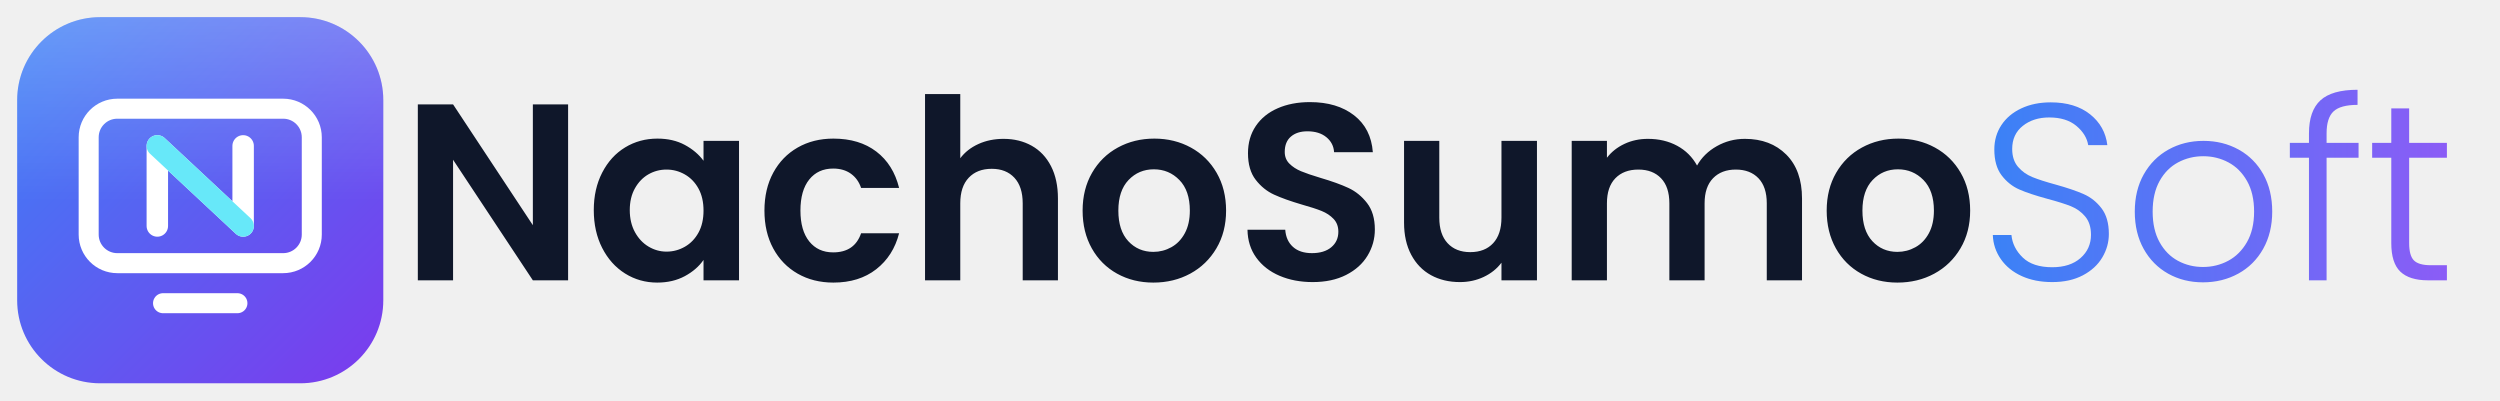
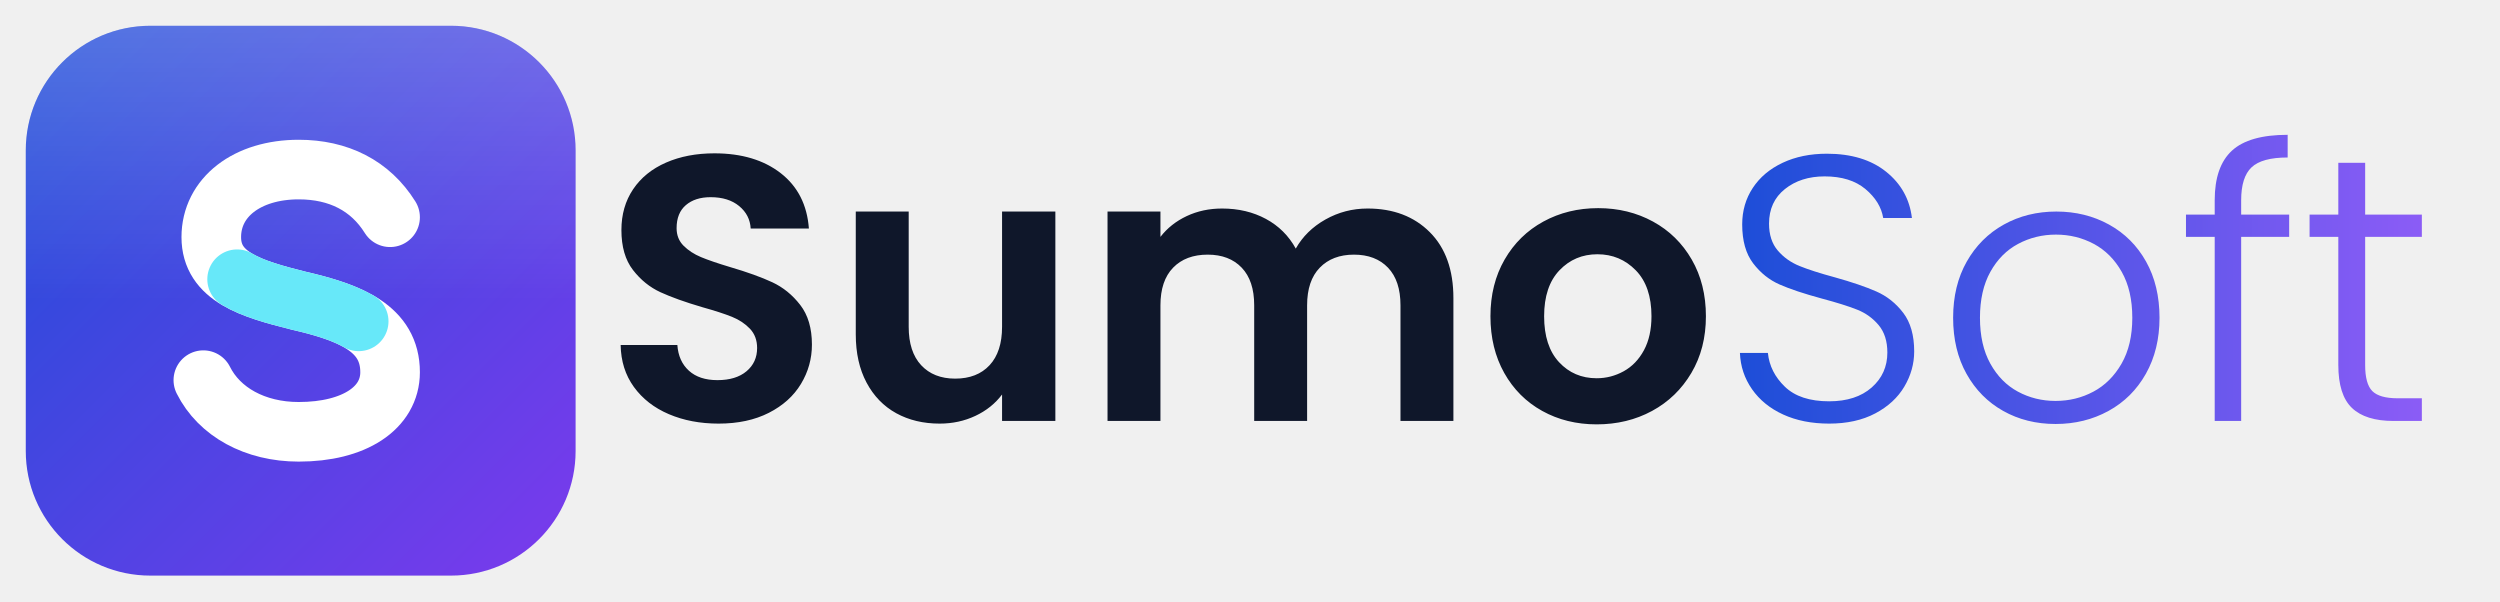
- <svg xmlns="http://www.w3.org/2000/svg" viewBox="0 0 874 140" role="img" aria-label="NachoSumoSoft">
+ <svg xmlns="http://www.w3.org/2000/svg" viewBox="0 0 582 140" role="img" aria-label="SumoSoft">
  <defs>
    <linearGradient id="g" x1="0" y1="0" x2="1" y2="1">
-       <stop offset="0" stop-color="#3B82F6" />
+       <stop offset="0" stop-color="#1D4ED8" />
      <stop offset="1" stop-color="#7C3AED" />
    </linearGradient>
    <linearGradient id="h" x1="0" y1="0" x2="0" y2="1">
      <stop offset="0" stop-color="#fff" stop-opacity=".22" />
      <stop offset=".5" stop-color="#fff" stop-opacity="0" />
    </linearGradient>
    <linearGradient id="t" x1="0" y1="0" x2="1" y2="0">
-       <stop offset="0" stop-color="#3B82F6" />
+       <stop offset="0" stop-color="#1D4ED8" />
      <stop offset="1" stop-color="#8B5CF6" />
    </linearGradient>
  </defs>
  <g transform="translate(6 6) scale(0.25)">
    <rect width="512" height="512" rx="116" fill="url(#g)" />
    <rect width="512" height="512" rx="116" fill="url(#h)" />
-     <rect x="100" y="128" width="312" height="216" rx="40" fill="none" stroke="#fff" stroke-width="28" />
-     <path d="M204 400h104" stroke="#fff" stroke-width="28" stroke-linecap="round" />
-     <path d="M196 292V180l120 112V180" fill="none" stroke="#fff" stroke-width="30" stroke-linecap="round" stroke-linejoin="round" />
-     <path d="M196 180l120 112" stroke="#67E8F9" stroke-width="30" stroke-linecap="round" />
+     <g transform="translate(256 256) scale(1.85) translate(-257 -238)">
+       <path d="M302 196C292 180 276 172 256 172C230 172 212 186 212 206C212 226 232 232 256 238C282 244 302 252 302 274C302 292 284 304 256 304C234 304 216 294 208 278" fill="none" stroke="#fff" stroke-width="30" stroke-linecap="round" />
+       <path d="M225.0 227.2C233.0 232.0 244.0 235.0 256.0 238.0C267.7 240.7 278.2 243.8 286.2 248.4" fill="none" stroke="#67E8F9" stroke-width="30" stroke-linecap="round" />
+     </g>
  </g>
-   <path d="M198.608 98.0H186.288L158.392 55.848V98.0H146.072V36.488H158.392L186.288 78.728V36.488H198.608ZM229.848 48.456Q235.304 48.456 239.396 50.656Q243.488 52.856 245.952 56.2V49.248H258.36V98.0H245.952V90.872Q243.576 94.304 239.396 96.548Q235.216 98.792 229.76 98.792Q223.6 98.792 218.54 95.624Q213.48 92.456 210.532 86.692Q207.584 80.928 207.584 73.448Q207.584 66.056 210.532 60.336Q213.48 54.616 218.54 51.536Q223.6 48.456 229.848 48.456ZM233.016 59.28Q229.584 59.28 226.68 60.952Q223.776 62.624 221.972 65.836Q220.168 69.048 220.168 73.448Q220.168 77.848 221.972 81.148Q223.776 84.448 226.724 86.208Q229.672 87.968 233.016 87.968Q236.448 87.968 239.44 86.252Q242.432 84.536 244.192 81.324Q245.952 78.112 245.952 73.624Q245.952 69.136 244.192 65.924Q242.432 62.712 239.44 60.996Q236.448 59.28 233.016 59.28ZM291.36 48.456Q300.424 48.456 306.364 52.988Q312.304 57.52 314.328 65.704H301.04Q299.984 62.536 297.476 60.732Q294.968 58.928 291.272 58.928Q285.992 58.928 282.912 62.756Q279.832 66.584 279.832 73.624Q279.832 80.576 282.912 84.404Q285.992 88.232 291.272 88.232Q298.752 88.232 301.04 81.544H314.328Q312.304 89.464 306.32 94.128Q300.336 98.792 291.36 98.792Q284.32 98.792 278.864 95.668Q273.408 92.544 270.328 86.868Q267.248 81.192 267.248 73.624Q267.248 66.056 270.328 60.38Q273.408 54.704 278.864 51.58Q284.32 48.456 291.36 48.456ZM369.856 69.4V98.0H357.536V71.072Q357.536 65.264 354.632 62.14Q351.728 59.016 346.712 59.016Q341.608 59.016 338.66 62.14Q335.712 65.264 335.712 71.072V98.0H323.392V32.88H335.712V55.32Q338.088 52.152 342.048 50.348Q346.008 48.544 350.848 48.544Q356.392 48.544 360.704 50.964Q365.016 53.384 367.436 58.092Q369.856 62.8 369.856 69.4ZM378.48 73.624Q378.48 66.144 381.78 60.424Q385.08 54.704 390.8 51.58Q396.52 48.456 403.56 48.456Q410.6 48.456 416.32 51.58Q422.04 54.704 425.34 60.424Q428.64 66.144 428.64 73.624Q428.64 81.104 425.252 86.824Q421.864 92.544 416.1 95.668Q410.336 98.792 403.208 98.792Q396.168 98.792 390.536 95.668Q384.904 92.544 381.692 86.824Q378.48 81.104 378.48 73.624ZM415.968 73.624Q415.968 66.672 412.316 62.932Q408.664 59.192 403.384 59.192Q398.104 59.192 394.54 62.932Q390.976 66.672 390.976 73.624Q390.976 80.576 394.452 84.316Q397.928 88.056 403.208 88.056Q406.552 88.056 409.5 86.428Q412.448 84.8 414.208 81.544Q415.968 78.288 415.968 73.624ZM436.12 80.312H449.32Q449.584 84.096 452.004 86.296Q454.424 88.496 458.648 88.496Q462.96 88.496 465.424 86.428Q467.888 84.36 467.888 81.016Q467.888 78.288 466.216 76.528Q464.544 74.768 462.036 73.756Q459.528 72.744 455.128 71.512Q449.144 69.752 445.404 68.036Q441.664 66.32 438.98 62.844Q436.296 59.368 436.296 53.56Q436.296 48.104 439.024 44.056Q441.752 40.008 446.68 37.852Q451.608 35.696 457.944 35.696Q467.448 35.696 473.388 40.316Q479.328 44.936 479.944 53.208H466.392Q466.216 50.04 463.708 47.972Q461.2 45.904 457.064 45.904Q453.456 45.904 451.3 47.752Q449.144 49.6 449.144 53.12Q449.144 55.584 450.772 57.212Q452.4 58.84 454.82 59.852Q457.24 60.864 461.64 62.184Q467.624 63.944 471.408 65.704Q475.192 67.464 477.92 70.984Q480.648 74.504 480.648 80.224Q480.648 85.152 478.096 89.376Q475.544 93.6 470.616 96.108Q465.688 98.616 458.912 98.616Q452.488 98.616 447.34 96.416Q442.192 94.216 439.2 90.08Q436.208 85.944 436.12 80.312ZM537.32 49.248V98.0H524.912V91.84Q522.536 95.008 518.708 96.812Q514.88 98.616 510.392 98.616Q504.672 98.616 500.272 96.196Q495.872 93.776 493.364 89.068Q490.856 84.36 490.856 77.848V49.248H503.176V76.088Q503.176 81.896 506.08 85.02Q508.984 88.144 514.0 88.144Q519.104 88.144 522.008 85.02Q524.912 81.896 524.912 76.088V49.248ZM629.984 69.4V98.0H617.664V71.072Q617.664 65.352 614.76 62.316Q611.856 59.28 606.84 59.28Q601.824 59.28 598.876 62.316Q595.928 65.352 595.928 71.072V98.0H583.608V71.072Q583.608 65.352 580.704 62.316Q577.8 59.28 572.784 59.28Q567.68 59.28 564.732 62.316Q561.784 65.352 561.784 71.072V98.0H549.464V49.248H561.784V55.144Q564.16 52.064 567.9 50.304Q571.64 48.544 576.128 48.544Q581.848 48.544 586.336 50.964Q590.824 53.384 593.288 57.872Q595.664 53.648 600.196 51.096Q604.728 48.544 610.008 48.544Q618.984 48.544 624.484 54.044Q629.984 59.544 629.984 69.4ZM638.608 73.624Q638.608 66.144 641.908 60.424Q645.208 54.704 650.928 51.58Q656.648 48.456 663.688 48.456Q670.728 48.456 676.448 51.58Q682.168 54.704 685.468 60.424Q688.768 66.144 688.768 73.624Q688.768 81.104 685.38 86.824Q681.992 92.544 676.228 95.668Q670.464 98.792 663.336 98.792Q656.296 98.792 650.664 95.668Q645.032 92.544 641.82 86.824Q638.608 81.104 638.608 73.624ZM676.096 73.624Q676.096 66.672 672.444 62.932Q668.792 59.192 663.512 59.192Q658.232 59.192 654.668 62.932Q651.104 66.672 651.104 73.624Q651.104 80.576 654.58 84.316Q658.056 88.056 663.336 88.056Q666.68 88.056 669.628 86.428Q672.576 84.8 674.336 81.544Q676.096 78.288 676.096 73.624Z" fill="#0F172A" />
-   <path d="M696.688 82.16H703.2Q703.64 86.648 707.16 90.036Q710.68 93.424 717.456 93.424Q723.704 93.424 727.356 90.212Q731.008 87.0 731.008 82.072Q731.008 78.112 728.984 75.692Q726.96 73.272 723.968 72.084Q720.976 70.896 715.696 69.488Q709.536 67.816 705.928 66.232Q702.32 64.648 699.768 61.304Q697.216 57.96 697.216 52.24Q697.216 47.488 699.68 43.748Q702.144 40.008 706.632 37.896Q711.12 35.784 716.928 35.784Q725.464 35.784 730.7 39.964Q735.936 44.144 736.728 50.744H730.04Q729.424 46.96 725.904 44.012Q722.384 41.064 716.4 41.064Q710.856 41.064 707.16 44.012Q703.464 46.96 703.464 52.064Q703.464 55.936 705.488 58.312Q707.512 60.688 710.548 61.92Q713.584 63.152 718.776 64.56Q724.76 66.232 728.456 67.86Q732.152 69.488 734.704 72.832Q737.256 76.176 737.256 81.808Q737.256 86.12 734.968 89.992Q732.68 93.864 728.192 96.24Q723.704 98.616 717.456 98.616Q711.384 98.616 706.764 96.504Q702.144 94.392 699.504 90.608Q696.864 86.824 696.688 82.16ZM746.32 73.976Q746.32 66.496 749.488 60.908Q752.656 55.32 758.112 52.284Q763.568 49.248 770.344 49.248Q777.12 49.248 782.62 52.284Q788.12 55.32 791.244 60.908Q794.368 66.496 794.368 73.976Q794.368 81.368 791.2 87.0Q788.032 92.632 782.488 95.668Q776.944 98.704 770.168 98.704Q763.392 98.704 757.98 95.668Q752.568 92.632 749.444 87.044Q746.32 81.456 746.32 73.976ZM788.032 73.976Q788.032 67.64 785.568 63.284Q783.104 58.928 779.056 56.772Q775.008 54.616 770.256 54.616Q765.504 54.616 761.456 56.772Q757.408 58.928 754.988 63.284Q752.568 67.64 752.568 73.976Q752.568 80.312 754.988 84.668Q757.408 89.024 761.412 91.18Q765.416 93.336 770.168 93.336Q774.92 93.336 778.968 91.18Q783.016 89.024 785.524 84.668Q788.032 80.312 788.032 73.976ZM824.552 55.144H813.376V98.0H807.216V55.144H800.528V49.952H807.216V46.608Q807.216 38.776 811.22 35.08Q815.224 31.384 824.2 31.384V36.664Q818.216 36.664 815.796 38.952Q813.376 41.24 813.376 46.608V49.952H824.552ZM842.24 55.144V84.976Q842.24 89.376 843.912 91.048Q845.584 92.72 849.808 92.72H855.44V98.0H848.84Q842.328 98.0 839.16 94.964Q835.992 91.928 835.992 84.976V55.144H829.304V49.952H835.992V37.896H842.24V49.952H855.44V55.144Z" fill="url(#t)" />
+   <path d="M144.488 80.312H157.688Q157.952 84.096 160.372 86.296Q162.792 88.496 167.016 88.496Q171.328 88.496 173.792 86.428Q176.256 84.36 176.256 81.016Q176.256 78.288 174.584 76.528Q172.912 74.768 170.404 73.756Q167.896 72.744 163.496 71.512Q157.512 69.752 153.772 68.036Q150.032 66.32 147.348 62.844Q144.664 59.368 144.664 53.56Q144.664 48.104 147.392 44.056Q150.12 40.008 155.048 37.852Q159.976 35.696 166.312 35.696Q175.816 35.696 181.756 40.316Q187.696 44.936 188.312 53.208H174.76Q174.584 50.04 172.076 47.972Q169.568 45.904 165.432 45.904Q161.824 45.904 159.668 47.752Q157.512 49.6 157.512 53.12Q157.512 55.584 159.14 57.212Q160.768 58.84 163.188 59.852Q165.608 60.864 170.008 62.184Q175.992 63.944 179.776 65.704Q183.56 67.464 186.288 70.984Q189.016 74.504 189.016 80.224Q189.016 85.152 186.464 89.376Q183.912 93.6 178.984 96.108Q174.056 98.616 167.28 98.616Q160.856 98.616 155.708 96.416Q150.56 94.216 147.568 90.08Q144.576 85.944 144.488 80.312ZM245.688 49.248V98.0H233.28V91.84Q230.904 95.008 227.076 96.812Q223.248 98.616 218.76 98.616Q213.04 98.616 208.64 96.196Q204.24 93.776 201.732 89.068Q199.224 84.36 199.224 77.848V49.248H211.544V76.088Q211.544 81.896 214.448 85.02Q217.352 88.144 222.368 88.144Q227.472 88.144 230.376 85.02Q233.28 81.896 233.28 76.088V49.248ZM338.352 69.4V98.0H326.032V71.072Q326.032 65.352 323.128 62.316Q320.224 59.28 315.208 59.28Q310.192 59.28 307.244 62.316Q304.296 65.352 304.296 71.072V98.0H291.976V71.072Q291.976 65.352 289.072 62.316Q286.168 59.28 281.152 59.28Q276.048 59.28 273.1 62.316Q270.152 65.352 270.152 71.072V98.0H257.832V49.248H270.152V55.144Q272.528 52.064 276.268 50.304Q280.008 48.544 284.496 48.544Q290.216 48.544 294.704 50.964Q299.192 53.384 301.656 57.872Q304.032 53.648 308.564 51.096Q313.096 48.544 318.376 48.544Q327.352 48.544 332.852 54.044Q338.352 59.544 338.352 69.4ZM346.976 73.624Q346.976 66.144 350.276 60.424Q353.576 54.704 359.296 51.58Q365.016 48.456 372.056 48.456Q379.096 48.456 384.816 51.58Q390.536 54.704 393.836 60.424Q397.136 66.144 397.136 73.624Q397.136 81.104 393.748 86.824Q390.36 92.544 384.596 95.668Q378.832 98.792 371.704 98.792Q364.664 98.792 359.032 95.668Q353.4 92.544 350.188 86.824Q346.976 81.104 346.976 73.624ZM384.464 73.624Q384.464 66.672 380.812 62.932Q377.16 59.192 371.88 59.192Q366.6 59.192 363.036 62.932Q359.472 66.672 359.472 73.624Q359.472 80.576 362.948 84.316Q366.424 88.056 371.704 88.056Q375.048 88.056 377.996 86.428Q380.944 84.8 382.704 81.544Q384.464 78.288 384.464 73.624Z" fill="#0F172A" />
+   <path d="M405.056 82.16H411.568Q412.008 86.648 415.528 90.036Q419.048 93.424 425.824 93.424Q432.072 93.424 435.724 90.212Q439.376 87.0 439.376 82.072Q439.376 78.112 437.352 75.692Q435.328 73.272 432.336 72.084Q429.344 70.896 424.064 69.488Q417.904 67.816 414.296 66.232Q410.688 64.648 408.136 61.304Q405.584 57.96 405.584 52.24Q405.584 47.488 408.048 43.748Q410.512 40.008 415.0 37.896Q419.488 35.784 425.296 35.784Q433.832 35.784 439.068 39.964Q444.304 44.144 445.096 50.744H438.408Q437.792 46.96 434.272 44.012Q430.752 41.064 424.768 41.064Q419.224 41.064 415.528 44.012Q411.832 46.96 411.832 52.064Q411.832 55.936 413.856 58.312Q415.88 60.688 418.916 61.92Q421.952 63.152 427.144 64.56Q433.128 66.232 436.824 67.86Q440.52 69.488 443.072 72.832Q445.624 76.176 445.624 81.808Q445.624 86.12 443.336 89.992Q441.048 93.864 436.56 96.24Q432.072 98.616 425.824 98.616Q419.752 98.616 415.132 96.504Q410.512 94.392 407.872 90.608Q405.232 86.824 405.056 82.16ZM454.688 73.976Q454.688 66.496 457.856 60.908Q461.024 55.32 466.48 52.284Q471.936 49.248 478.712 49.248Q485.488 49.248 490.988 52.284Q496.488 55.32 499.612 60.908Q502.736 66.496 502.736 73.976Q502.736 81.368 499.568 87.0Q496.4 92.632 490.856 95.668Q485.312 98.704 478.536 98.704Q471.76 98.704 466.348 95.668Q460.936 92.632 457.812 87.044Q454.688 81.456 454.688 73.976ZM496.4 73.976Q496.4 67.64 493.936 63.284Q491.472 58.928 487.424 56.772Q483.376 54.616 478.624 54.616Q473.872 54.616 469.824 56.772Q465.776 58.928 463.356 63.284Q460.936 67.64 460.936 73.976Q460.936 80.312 463.356 84.668Q465.776 89.024 469.78 91.18Q473.784 93.336 478.536 93.336Q483.288 93.336 487.336 91.18Q491.384 89.024 493.892 84.668Q496.4 80.312 496.4 73.976ZM532.92 55.144H521.744V98.0H515.584V55.144H508.896V49.952H515.584V46.608Q515.584 38.776 519.588 35.08Q523.592 31.384 532.568 31.384V36.664Q526.584 36.664 524.164 38.952Q521.744 41.24 521.744 46.608V49.952H532.92ZM550.608 55.144V84.976Q550.608 89.376 552.28 91.048Q553.952 92.72 558.176 92.72H563.808V98.0H557.208Q550.696 98.0 547.528 94.964Q544.36 91.928 544.36 84.976V55.144H537.672V49.952H544.36V37.896H550.608V49.952H563.808V55.144Z" fill="url(#t)" />
</svg>
